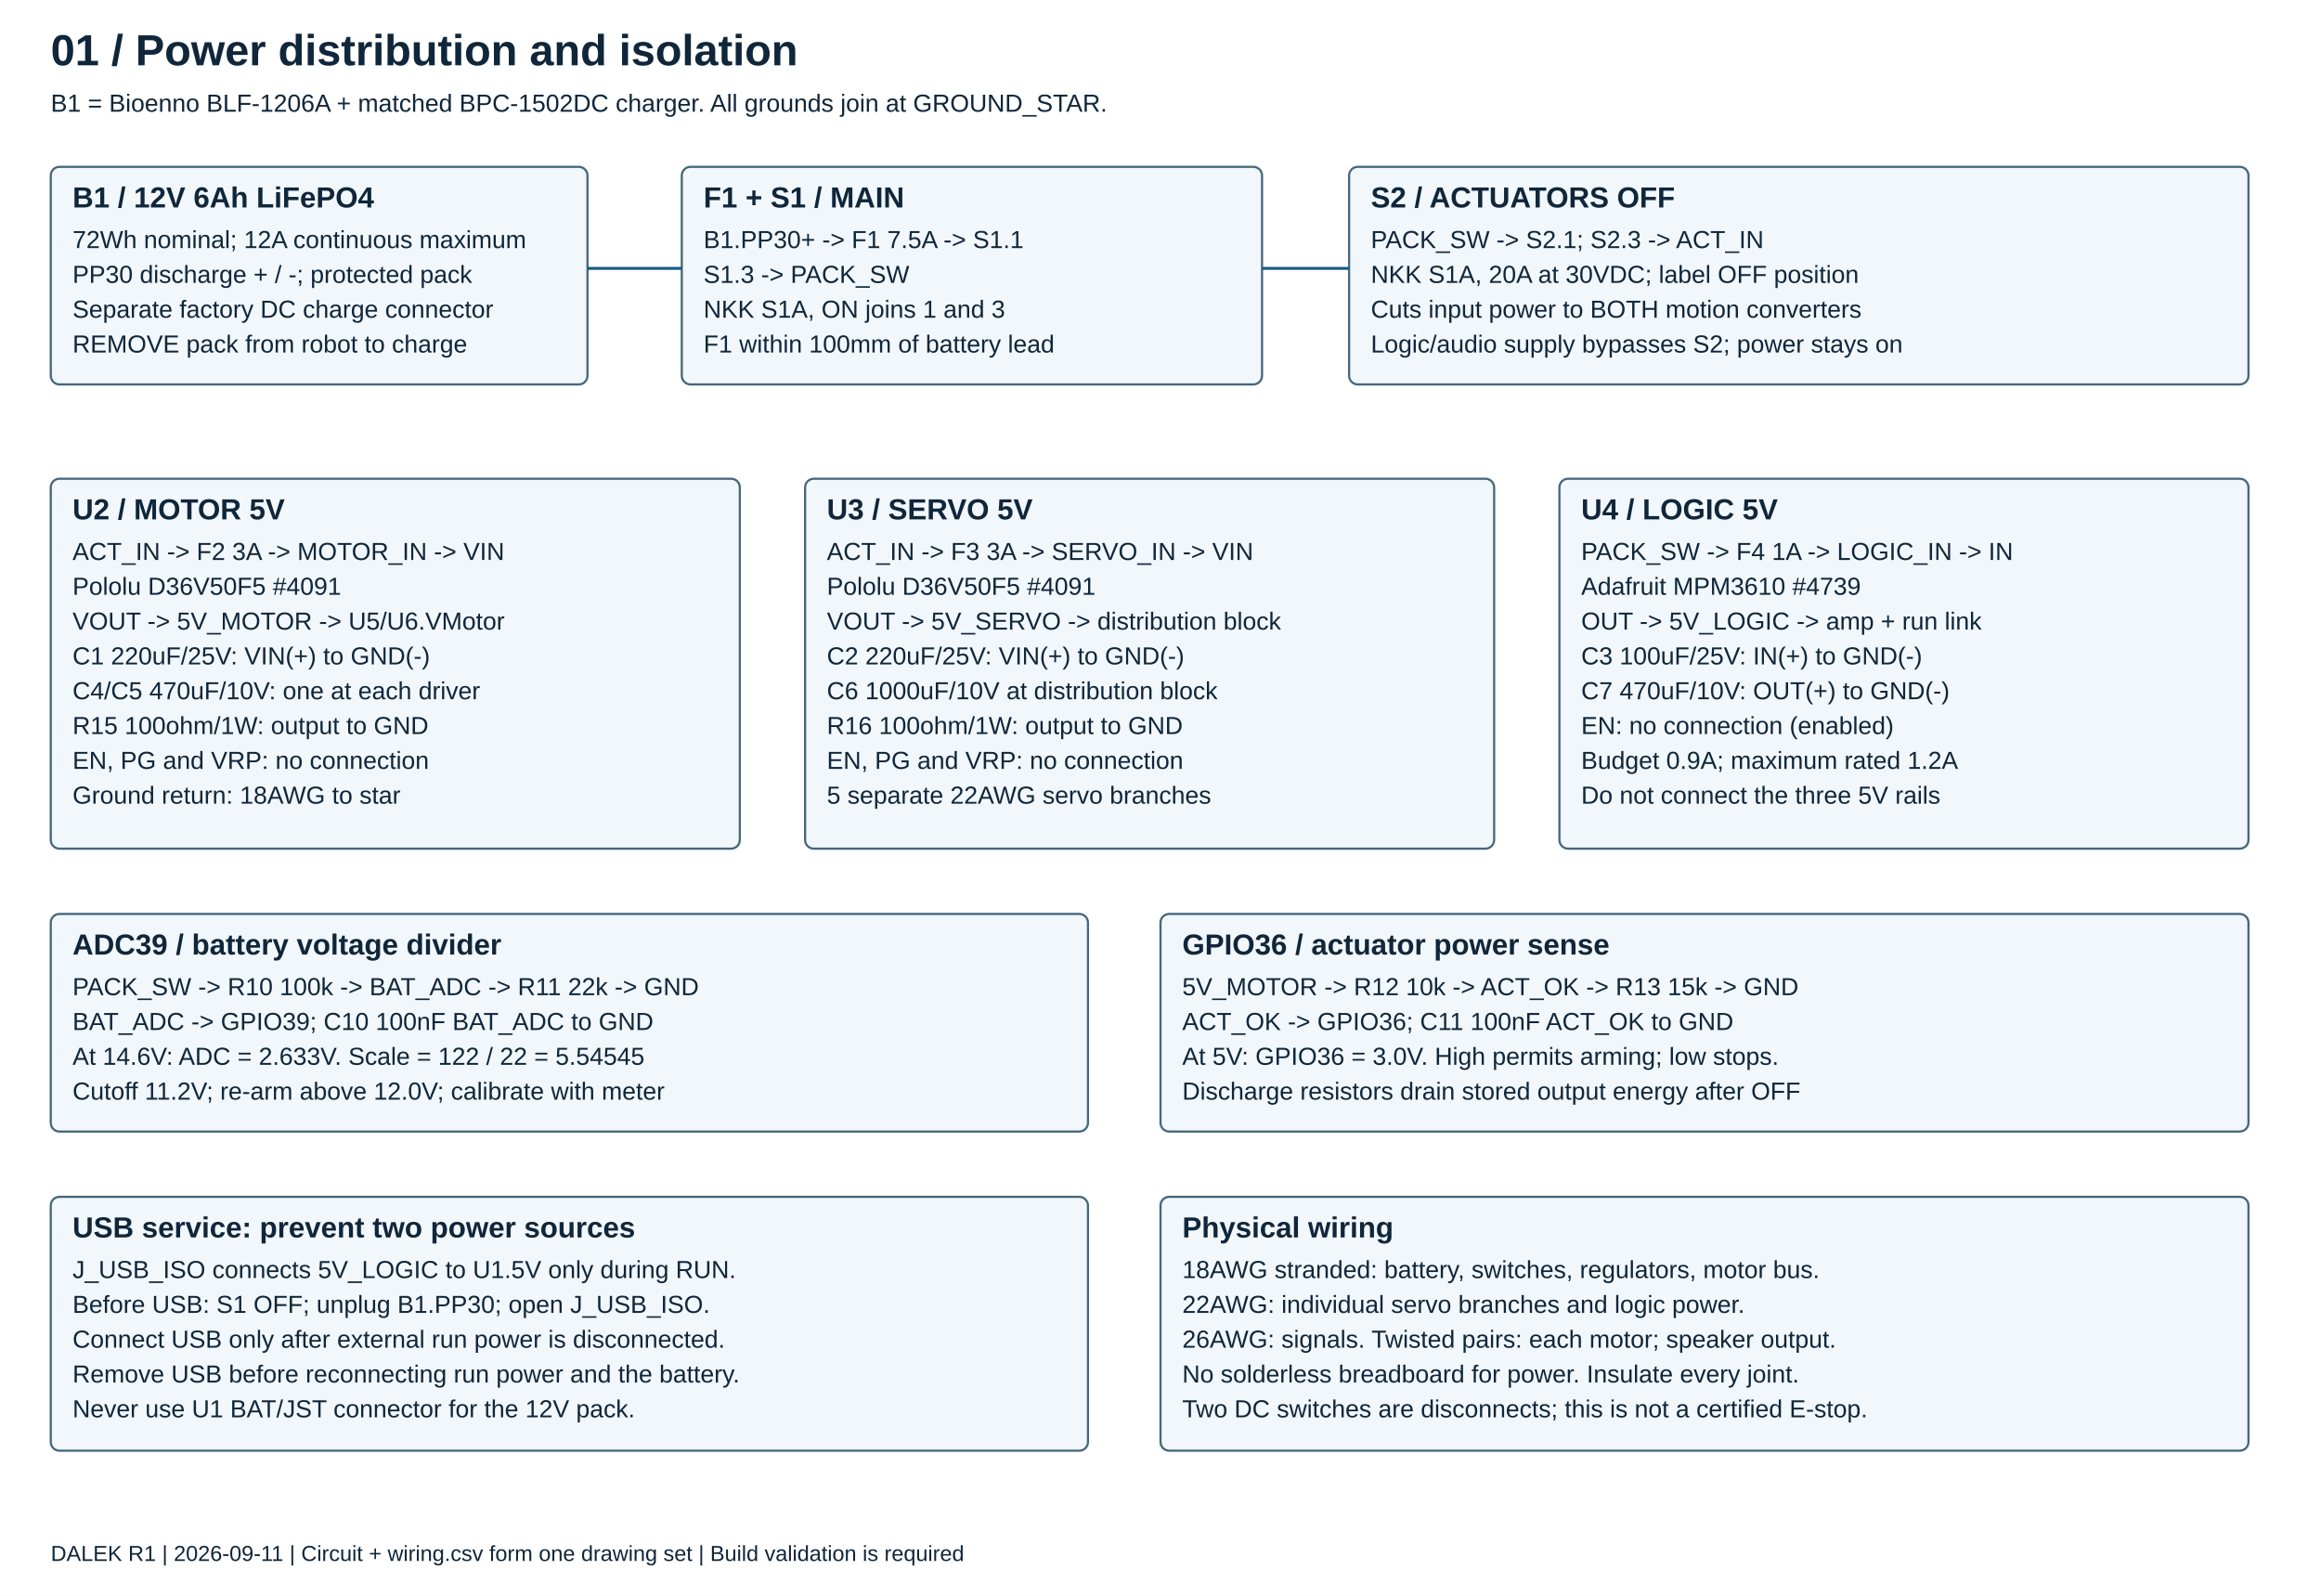
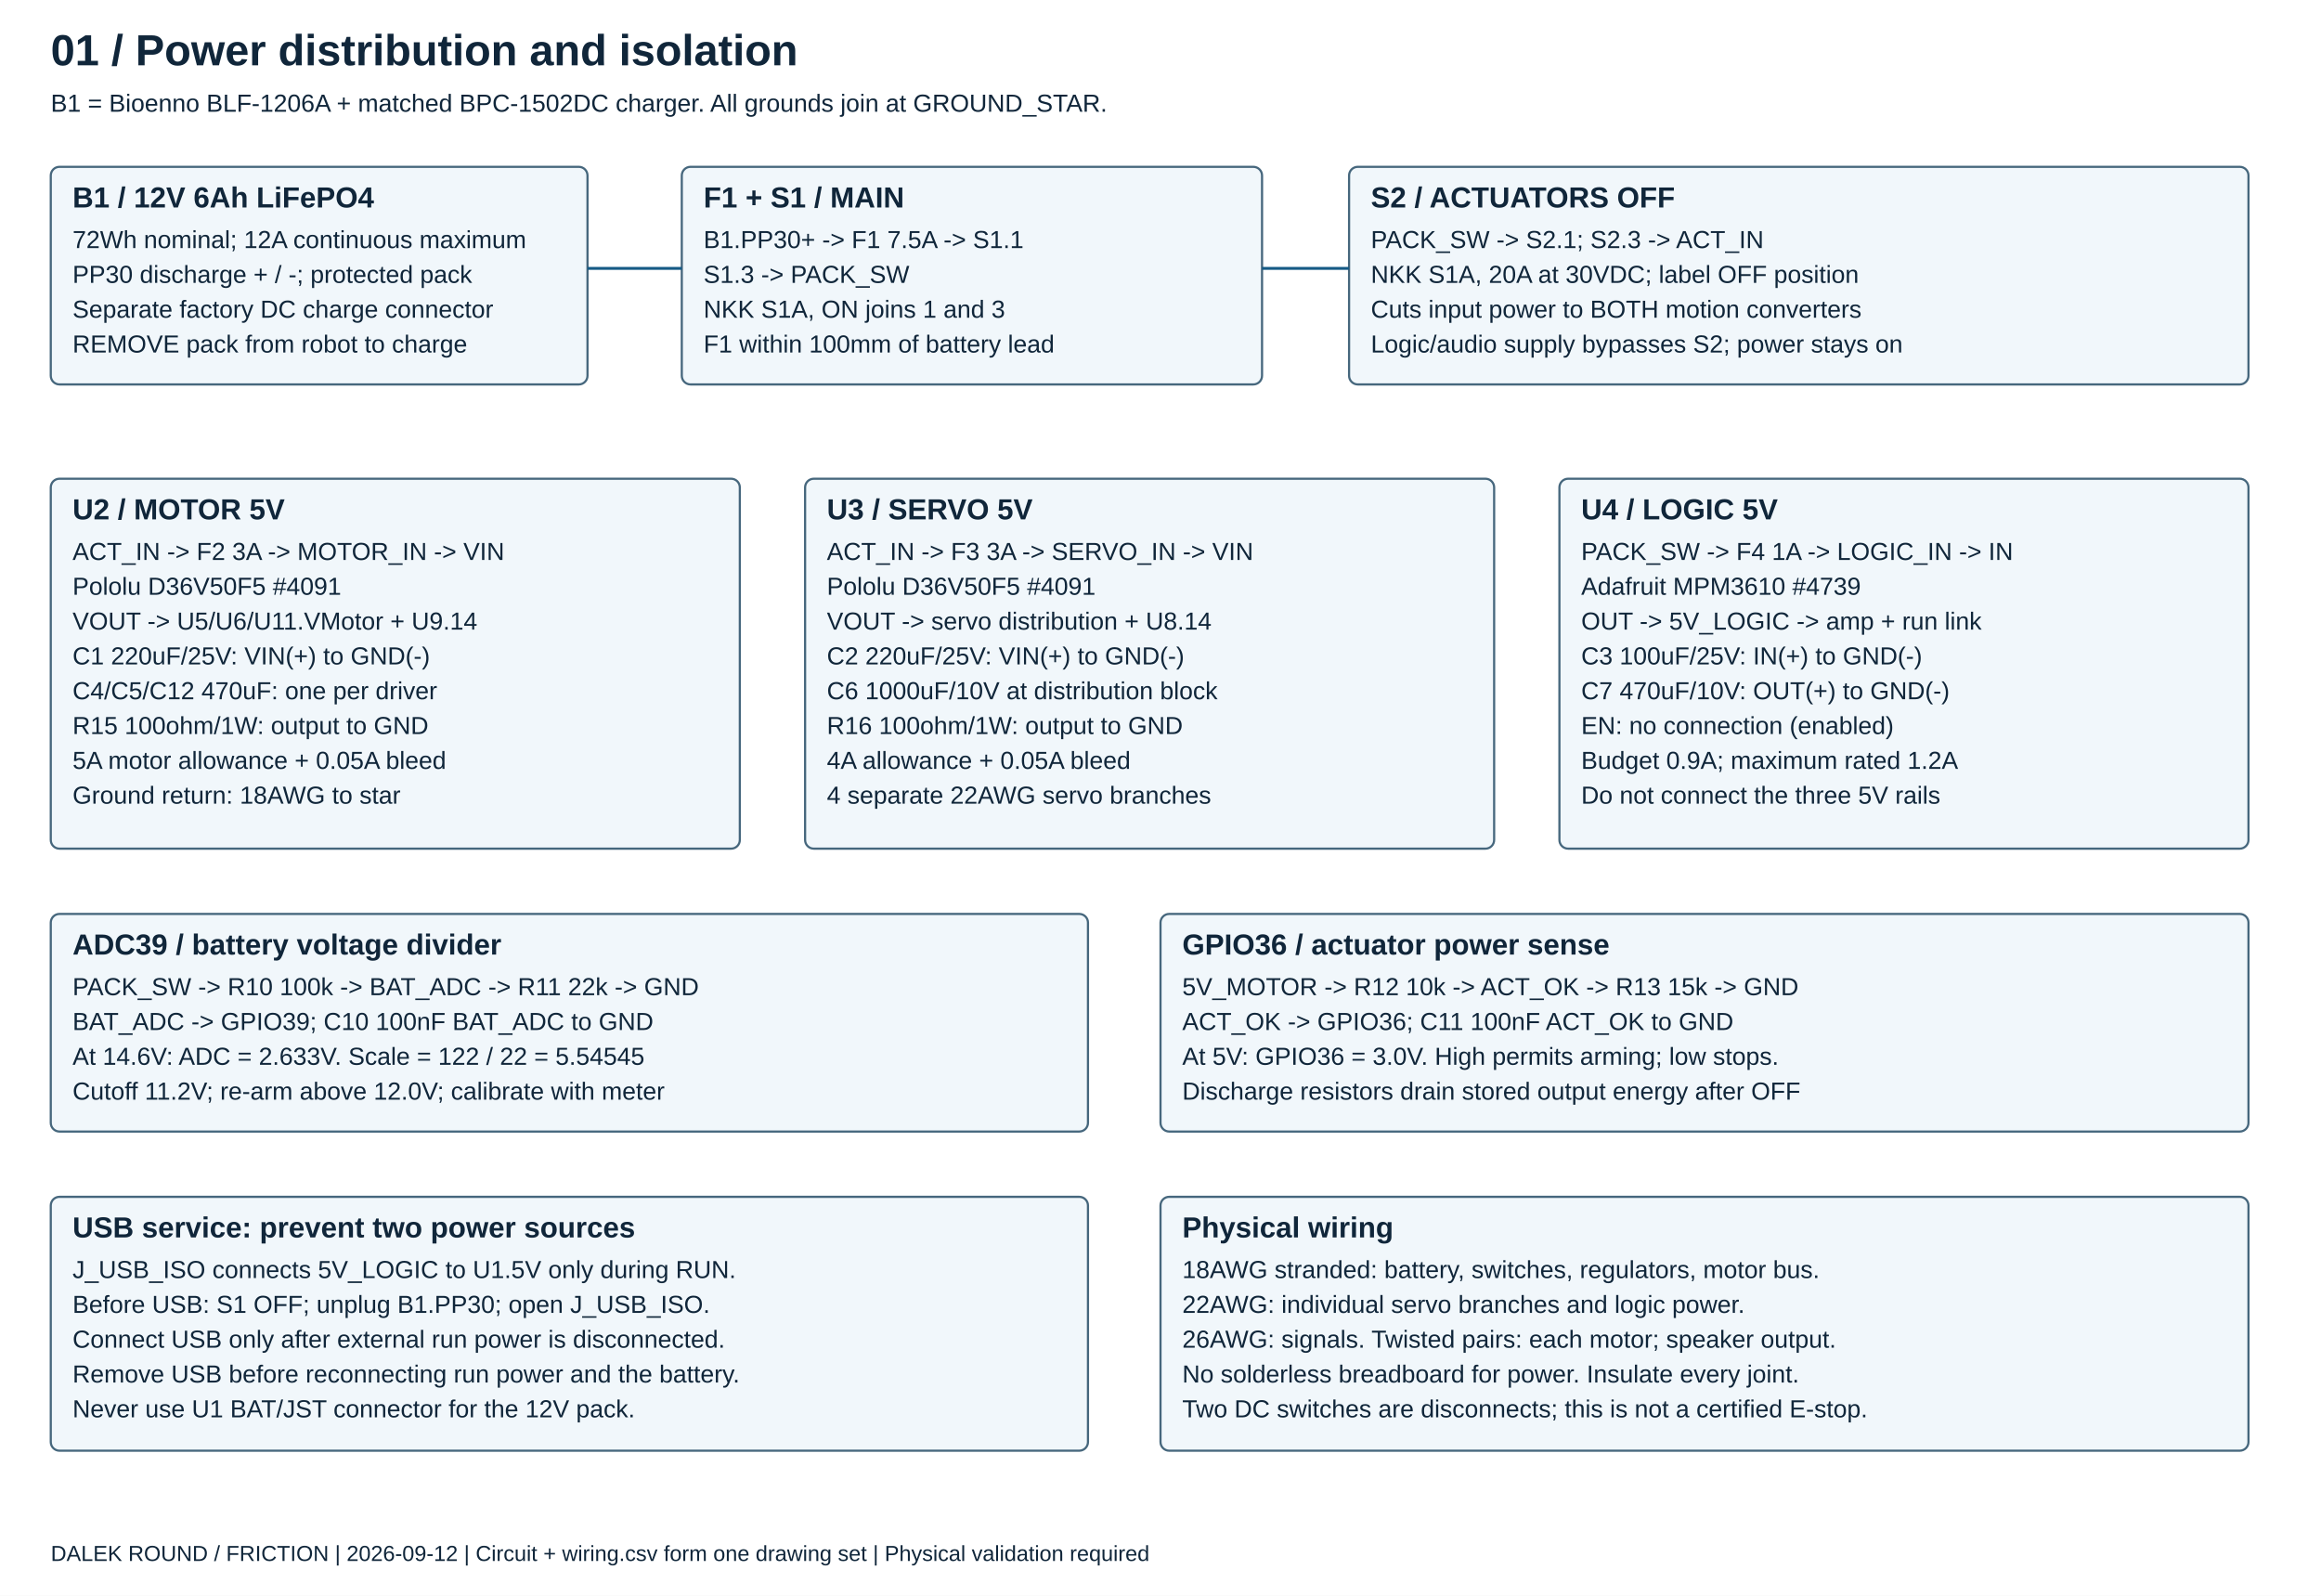
<svg xmlns="http://www.w3.org/2000/svg" width="1600" height="1100" viewBox="0 0 1600 1100">
  <style>text{font-family:Arial,sans-serif;fill:#10263a} .title{font-size:30px;font-weight:bold} .head{font-size:20px;font-weight:bold} .body{font-size:17px} .small{font-size:15px} .net{font-family:monospace;font-size:16px;fill:#004879} .wire{stroke:#155a85;stroke-width:2;fill:none}</style>
  <rect width="1600" height="1100" fill="white" />
  <text x="35" y="45" font-family="Arial, sans-serif" font-size="30" font-weight="bold" fill="#10263a">01 / Power distribution and isolation</text>
  <text x="35" y="77" font-family="Arial, sans-serif" font-size="17" font-weight="normal" fill="#10263a">B1 = Bioenno BLF-1206A + matched BPC-1502DC charger. All grounds join at GROUND_STAR.</text>
  <rect x="35" y="115" width="370" height="150" rx="6" fill="#f1f7fb" stroke="#46677d" stroke-width="1.5" />
  <text x="50" y="143" font-family="Arial, sans-serif" font-size="20" font-weight="bold" fill="#10263a">B1 / 12V 6Ah LiFePO4</text>
  <text x="50" y="171" font-family="Arial, sans-serif" font-size="17" font-weight="normal" fill="#10263a">72Wh nominal; 12A continuous maximum</text>
  <text x="50" y="195" font-family="Arial, sans-serif" font-size="17" font-weight="normal" fill="#10263a">PP30 discharge + / -; protected pack</text>
  <text x="50" y="219" font-family="Arial, sans-serif" font-size="17" font-weight="normal" fill="#10263a">Separate factory DC charge connector</text>
  <text x="50" y="243" font-family="Arial, sans-serif" font-size="17" font-weight="normal" fill="#10263a">REMOVE pack from robot to charge</text>
  <rect x="470" y="115" width="400" height="150" rx="6" fill="#f1f7fb" stroke="#46677d" stroke-width="1.5" />
  <text x="485" y="143" font-family="Arial, sans-serif" font-size="20" font-weight="bold" fill="#10263a">F1 + S1 / MAIN</text>
  <text x="485" y="171" font-family="Arial, sans-serif" font-size="17" font-weight="normal" fill="#10263a">B1.PP30+ -&gt; F1 7.5A -&gt; S1.1</text>
  <text x="485" y="195" font-family="Arial, sans-serif" font-size="17" font-weight="normal" fill="#10263a">S1.3 -&gt; PACK_SW</text>
  <text x="485" y="219" font-family="Arial, sans-serif" font-size="17" font-weight="normal" fill="#10263a">NKK S1A, ON joins 1 and 3</text>
  <text x="485" y="243" font-family="Arial, sans-serif" font-size="17" font-weight="normal" fill="#10263a">F1 within 100mm of battery lead</text>
  <path d="M405,185 L470,185" stroke="#155a85" stroke-width="2" fill="none" />
  <rect x="930" y="115" width="620" height="150" rx="6" fill="#f1f7fb" stroke="#46677d" stroke-width="1.5" />
  <text x="945" y="143" font-family="Arial, sans-serif" font-size="20" font-weight="bold" fill="#10263a">S2 / ACTUATORS OFF</text>
  <text x="945" y="171" font-family="Arial, sans-serif" font-size="17" font-weight="normal" fill="#10263a">PACK_SW -&gt; S2.1; S2.3 -&gt; ACT_IN</text>
  <text x="945" y="195" font-family="Arial, sans-serif" font-size="17" font-weight="normal" fill="#10263a">NKK S1A, 20A at 30VDC; label OFF position</text>
  <text x="945" y="219" font-family="Arial, sans-serif" font-size="17" font-weight="normal" fill="#10263a">Cuts input power to BOTH motion converters</text>
  <text x="945" y="243" font-family="Arial, sans-serif" font-size="17" font-weight="normal" fill="#10263a">Logic/audio supply bypasses S2; power stays on</text>
  <path d="M870,185 L930,185" stroke="#155a85" stroke-width="2" fill="none" />
  <rect x="35" y="330" width="475" height="255" rx="6" fill="#f1f7fb" stroke="#46677d" stroke-width="1.5" />
  <text x="50" y="358" font-family="Arial, sans-serif" font-size="20" font-weight="bold" fill="#10263a">U2 / MOTOR 5V</text>
  <text x="50" y="386" font-family="Arial, sans-serif" font-size="17" font-weight="normal" fill="#10263a">ACT_IN -&gt; F2 3A -&gt; MOTOR_IN -&gt; VIN</text>
  <text x="50" y="410" font-family="Arial, sans-serif" font-size="17" font-weight="normal" fill="#10263a">Pololu D36V50F5 #4091</text>
-   <text x="50" y="434" font-family="Arial, sans-serif" font-size="17" font-weight="normal" fill="#10263a">VOUT -&gt; 5V_MOTOR -&gt; U5/U6.VMotor</text>
+   <text x="50" y="434" font-family="Arial, sans-serif" font-size="17" font-weight="normal" fill="#10263a">VOUT -&gt; U5/U6/U11.VMotor + U9.14</text>
  <text x="50" y="458" font-family="Arial, sans-serif" font-size="17" font-weight="normal" fill="#10263a">C1 220uF/25V: VIN(+) to GND(-)</text>
-   <text x="50" y="482" font-family="Arial, sans-serif" font-size="17" font-weight="normal" fill="#10263a">C4/C5 470uF/10V: one at each driver</text>
+   <text x="50" y="482" font-family="Arial, sans-serif" font-size="17" font-weight="normal" fill="#10263a">C4/C5/C12 470uF: one per driver</text>
  <text x="50" y="506" font-family="Arial, sans-serif" font-size="17" font-weight="normal" fill="#10263a">R15 100ohm/1W: output to GND</text>
-   <text x="50" y="530" font-family="Arial, sans-serif" font-size="17" font-weight="normal" fill="#10263a">EN, PG and VRP: no connection</text>
+   <text x="50" y="530" font-family="Arial, sans-serif" font-size="17" font-weight="normal" fill="#10263a">5A motor allowance + 0.05A bleed</text>
  <text x="50" y="554" font-family="Arial, sans-serif" font-size="17" font-weight="normal" fill="#10263a">Ground return: 18AWG to star</text>
  <rect x="555" y="330" width="475" height="255" rx="6" fill="#f1f7fb" stroke="#46677d" stroke-width="1.5" />
  <text x="570" y="358" font-family="Arial, sans-serif" font-size="20" font-weight="bold" fill="#10263a">U3 / SERVO 5V</text>
  <text x="570" y="386" font-family="Arial, sans-serif" font-size="17" font-weight="normal" fill="#10263a">ACT_IN -&gt; F3 3A -&gt; SERVO_IN -&gt; VIN</text>
  <text x="570" y="410" font-family="Arial, sans-serif" font-size="17" font-weight="normal" fill="#10263a">Pololu D36V50F5 #4091</text>
-   <text x="570" y="434" font-family="Arial, sans-serif" font-size="17" font-weight="normal" fill="#10263a">VOUT -&gt; 5V_SERVO -&gt; distribution block</text>
+   <text x="570" y="434" font-family="Arial, sans-serif" font-size="17" font-weight="normal" fill="#10263a">VOUT -&gt; servo distribution + U8.14</text>
  <text x="570" y="458" font-family="Arial, sans-serif" font-size="17" font-weight="normal" fill="#10263a">C2 220uF/25V: VIN(+) to GND(-)</text>
  <text x="570" y="482" font-family="Arial, sans-serif" font-size="17" font-weight="normal" fill="#10263a">C6 1000uF/10V at distribution block</text>
  <text x="570" y="506" font-family="Arial, sans-serif" font-size="17" font-weight="normal" fill="#10263a">R16 100ohm/1W: output to GND</text>
-   <text x="570" y="530" font-family="Arial, sans-serif" font-size="17" font-weight="normal" fill="#10263a">EN, PG and VRP: no connection</text>
-   <text x="570" y="554" font-family="Arial, sans-serif" font-size="17" font-weight="normal" fill="#10263a">5 separate 22AWG servo branches</text>
+   <text x="570" y="530" font-family="Arial, sans-serif" font-size="17" font-weight="normal" fill="#10263a">4A allowance + 0.05A bleed</text>
+   <text x="570" y="554" font-family="Arial, sans-serif" font-size="17" font-weight="normal" fill="#10263a">4 separate 22AWG servo branches</text>
  <rect x="1075" y="330" width="475" height="255" rx="6" fill="#f1f7fb" stroke="#46677d" stroke-width="1.5" />
  <text x="1090" y="358" font-family="Arial, sans-serif" font-size="20" font-weight="bold" fill="#10263a">U4 / LOGIC 5V</text>
  <text x="1090" y="386" font-family="Arial, sans-serif" font-size="17" font-weight="normal" fill="#10263a">PACK_SW -&gt; F4 1A -&gt; LOGIC_IN -&gt; IN</text>
  <text x="1090" y="410" font-family="Arial, sans-serif" font-size="17" font-weight="normal" fill="#10263a">Adafruit MPM3610 #4739</text>
  <text x="1090" y="434" font-family="Arial, sans-serif" font-size="17" font-weight="normal" fill="#10263a">OUT -&gt; 5V_LOGIC -&gt; amp + run link</text>
  <text x="1090" y="458" font-family="Arial, sans-serif" font-size="17" font-weight="normal" fill="#10263a">C3 100uF/25V: IN(+) to GND(-)</text>
  <text x="1090" y="482" font-family="Arial, sans-serif" font-size="17" font-weight="normal" fill="#10263a">C7 470uF/10V: OUT(+) to GND(-)</text>
  <text x="1090" y="506" font-family="Arial, sans-serif" font-size="17" font-weight="normal" fill="#10263a">EN: no connection (enabled)</text>
  <text x="1090" y="530" font-family="Arial, sans-serif" font-size="17" font-weight="normal" fill="#10263a">Budget 0.9A; maximum rated 1.2A</text>
  <text x="1090" y="554" font-family="Arial, sans-serif" font-size="17" font-weight="normal" fill="#10263a">Do not connect the three 5V rails</text>
  <rect x="35" y="630" width="715" height="150" rx="6" fill="#f1f7fb" stroke="#46677d" stroke-width="1.5" />
  <text x="50" y="658" font-family="Arial, sans-serif" font-size="20" font-weight="bold" fill="#10263a">ADC39 / battery voltage divider</text>
  <text x="50" y="686" font-family="Arial, sans-serif" font-size="17" font-weight="normal" fill="#10263a">PACK_SW -&gt; R10 100k -&gt; BAT_ADC -&gt; R11 22k -&gt; GND</text>
  <text x="50" y="710" font-family="Arial, sans-serif" font-size="17" font-weight="normal" fill="#10263a">BAT_ADC -&gt; GPIO39; C10 100nF BAT_ADC to GND</text>
  <text x="50" y="734" font-family="Arial, sans-serif" font-size="17" font-weight="normal" fill="#10263a">At 14.6V: ADC = 2.633V. Scale = 122 / 22 = 5.54545</text>
  <text x="50" y="758" font-family="Arial, sans-serif" font-size="17" font-weight="normal" fill="#10263a">Cutoff 11.2V; re-arm above 12.0V; calibrate with meter</text>
  <rect x="800" y="630" width="750" height="150" rx="6" fill="#f1f7fb" stroke="#46677d" stroke-width="1.5" />
  <text x="815" y="658" font-family="Arial, sans-serif" font-size="20" font-weight="bold" fill="#10263a">GPIO36 / actuator power sense</text>
  <text x="815" y="686" font-family="Arial, sans-serif" font-size="17" font-weight="normal" fill="#10263a">5V_MOTOR -&gt; R12 10k -&gt; ACT_OK -&gt; R13 15k -&gt; GND</text>
  <text x="815" y="710" font-family="Arial, sans-serif" font-size="17" font-weight="normal" fill="#10263a">ACT_OK -&gt; GPIO36; C11 100nF ACT_OK to GND</text>
  <text x="815" y="734" font-family="Arial, sans-serif" font-size="17" font-weight="normal" fill="#10263a">At 5V: GPIO36 = 3.0V. High permits arming; low stops.</text>
  <text x="815" y="758" font-family="Arial, sans-serif" font-size="17" font-weight="normal" fill="#10263a">Discharge resistors drain stored output energy after OFF</text>
  <rect x="35" y="825" width="715" height="175" rx="6" fill="#f1f7fb" stroke="#46677d" stroke-width="1.5" />
  <text x="50" y="853" font-family="Arial, sans-serif" font-size="20" font-weight="bold" fill="#10263a">USB service: prevent two power sources</text>
  <text x="50" y="881" font-family="Arial, sans-serif" font-size="17" font-weight="normal" fill="#10263a">J_USB_ISO connects 5V_LOGIC to U1.5V only during RUN.</text>
  <text x="50" y="905" font-family="Arial, sans-serif" font-size="17" font-weight="normal" fill="#10263a">Before USB: S1 OFF; unplug B1.PP30; open J_USB_ISO.</text>
  <text x="50" y="929" font-family="Arial, sans-serif" font-size="17" font-weight="normal" fill="#10263a">Connect USB only after external run power is disconnected.</text>
  <text x="50" y="953" font-family="Arial, sans-serif" font-size="17" font-weight="normal" fill="#10263a">Remove USB before reconnecting run power and the battery.</text>
  <text x="50" y="977" font-family="Arial, sans-serif" font-size="17" font-weight="normal" fill="#10263a">Never use U1 BAT/JST connector for the 12V pack.</text>
  <rect x="800" y="825" width="750" height="175" rx="6" fill="#f1f7fb" stroke="#46677d" stroke-width="1.5" />
  <text x="815" y="853" font-family="Arial, sans-serif" font-size="20" font-weight="bold" fill="#10263a">Physical wiring</text>
  <text x="815" y="881" font-family="Arial, sans-serif" font-size="17" font-weight="normal" fill="#10263a">18AWG stranded: battery, switches, regulators, motor bus.</text>
  <text x="815" y="905" font-family="Arial, sans-serif" font-size="17" font-weight="normal" fill="#10263a">22AWG: individual servo branches and logic power.</text>
  <text x="815" y="929" font-family="Arial, sans-serif" font-size="17" font-weight="normal" fill="#10263a">26AWG: signals. Twisted pairs: each motor; speaker output.</text>
  <text x="815" y="953" font-family="Arial, sans-serif" font-size="17" font-weight="normal" fill="#10263a">No solderless breadboard for power. Insulate every joint.</text>
  <text x="815" y="977" font-family="Arial, sans-serif" font-size="17" font-weight="normal" fill="#10263a">Two DC switches are disconnects; this is not a certified E-stop.</text>
-   <text x="35" y="1076" font-family="Arial, sans-serif" font-size="15" font-weight="normal" fill="#10263a">DALEK R1 | 2026-09-11 | Circuit + wiring.csv form one drawing set | Build validation is required</text>
+   <text x="35" y="1076" font-family="Arial, sans-serif" font-size="15" font-weight="normal" fill="#10263a">DALEK ROUND / FRICTION | 2026-09-12 | Circuit + wiring.csv form one drawing set | Physical validation required</text>
</svg>
